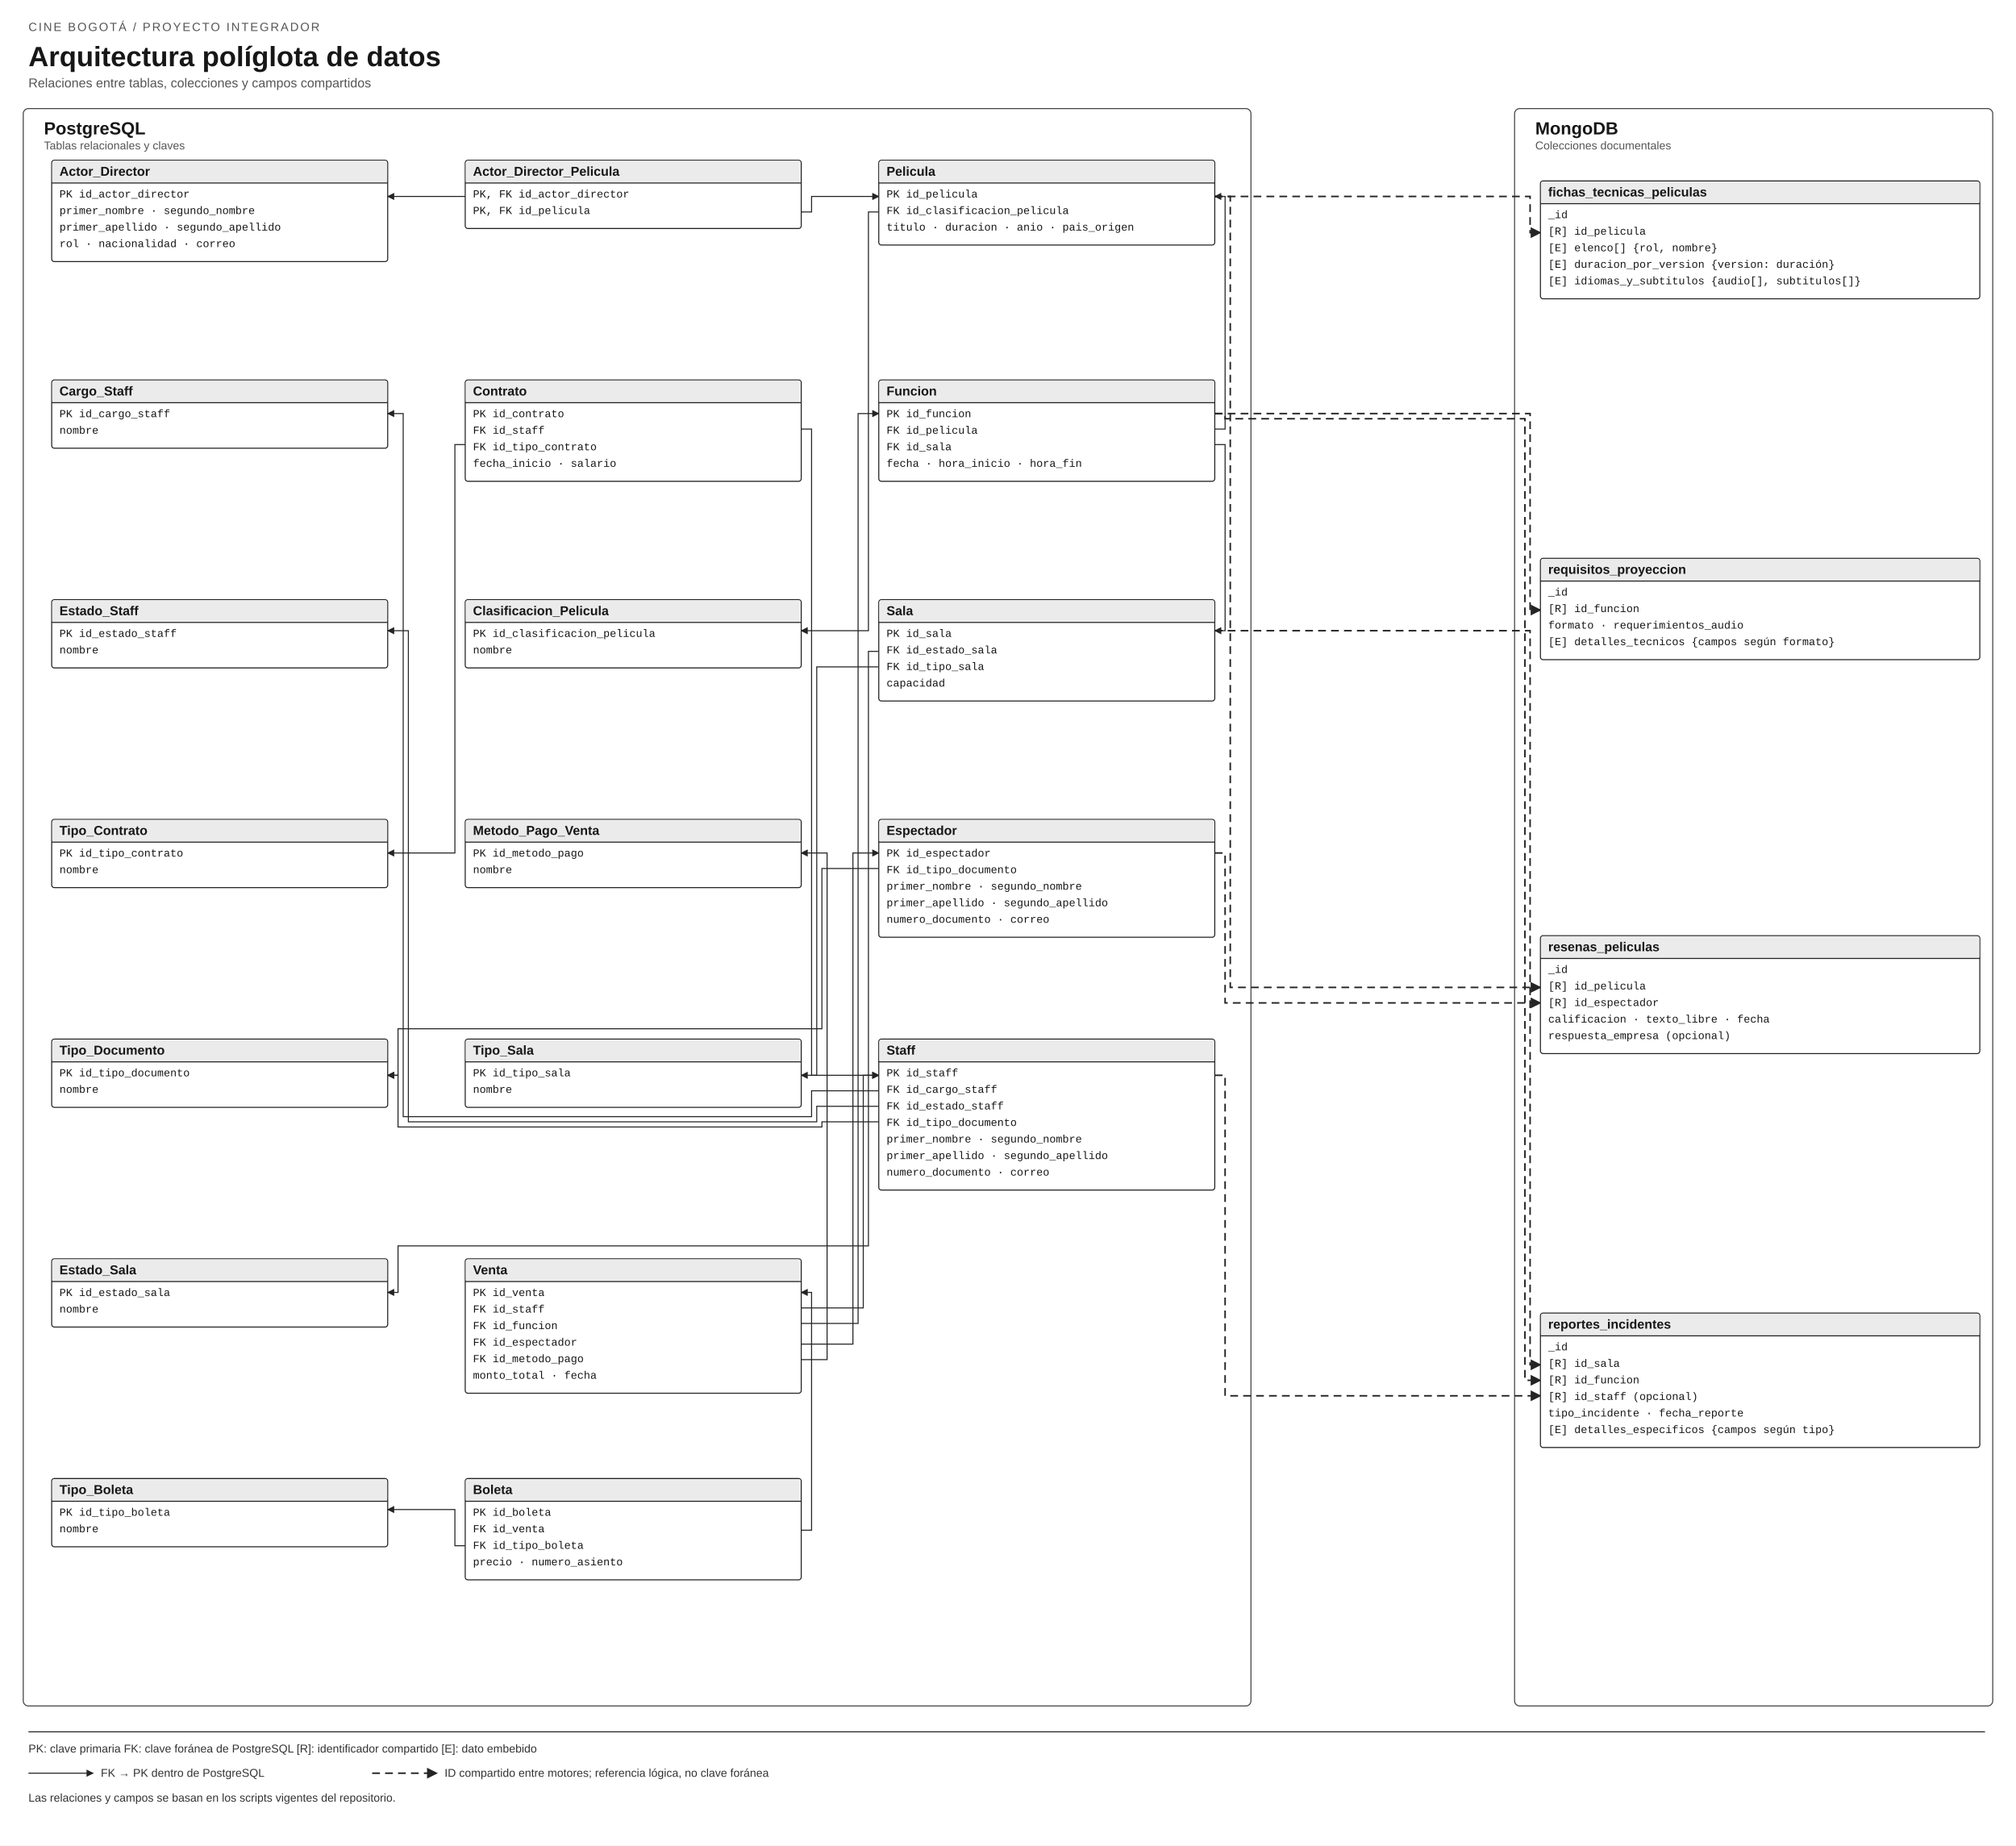
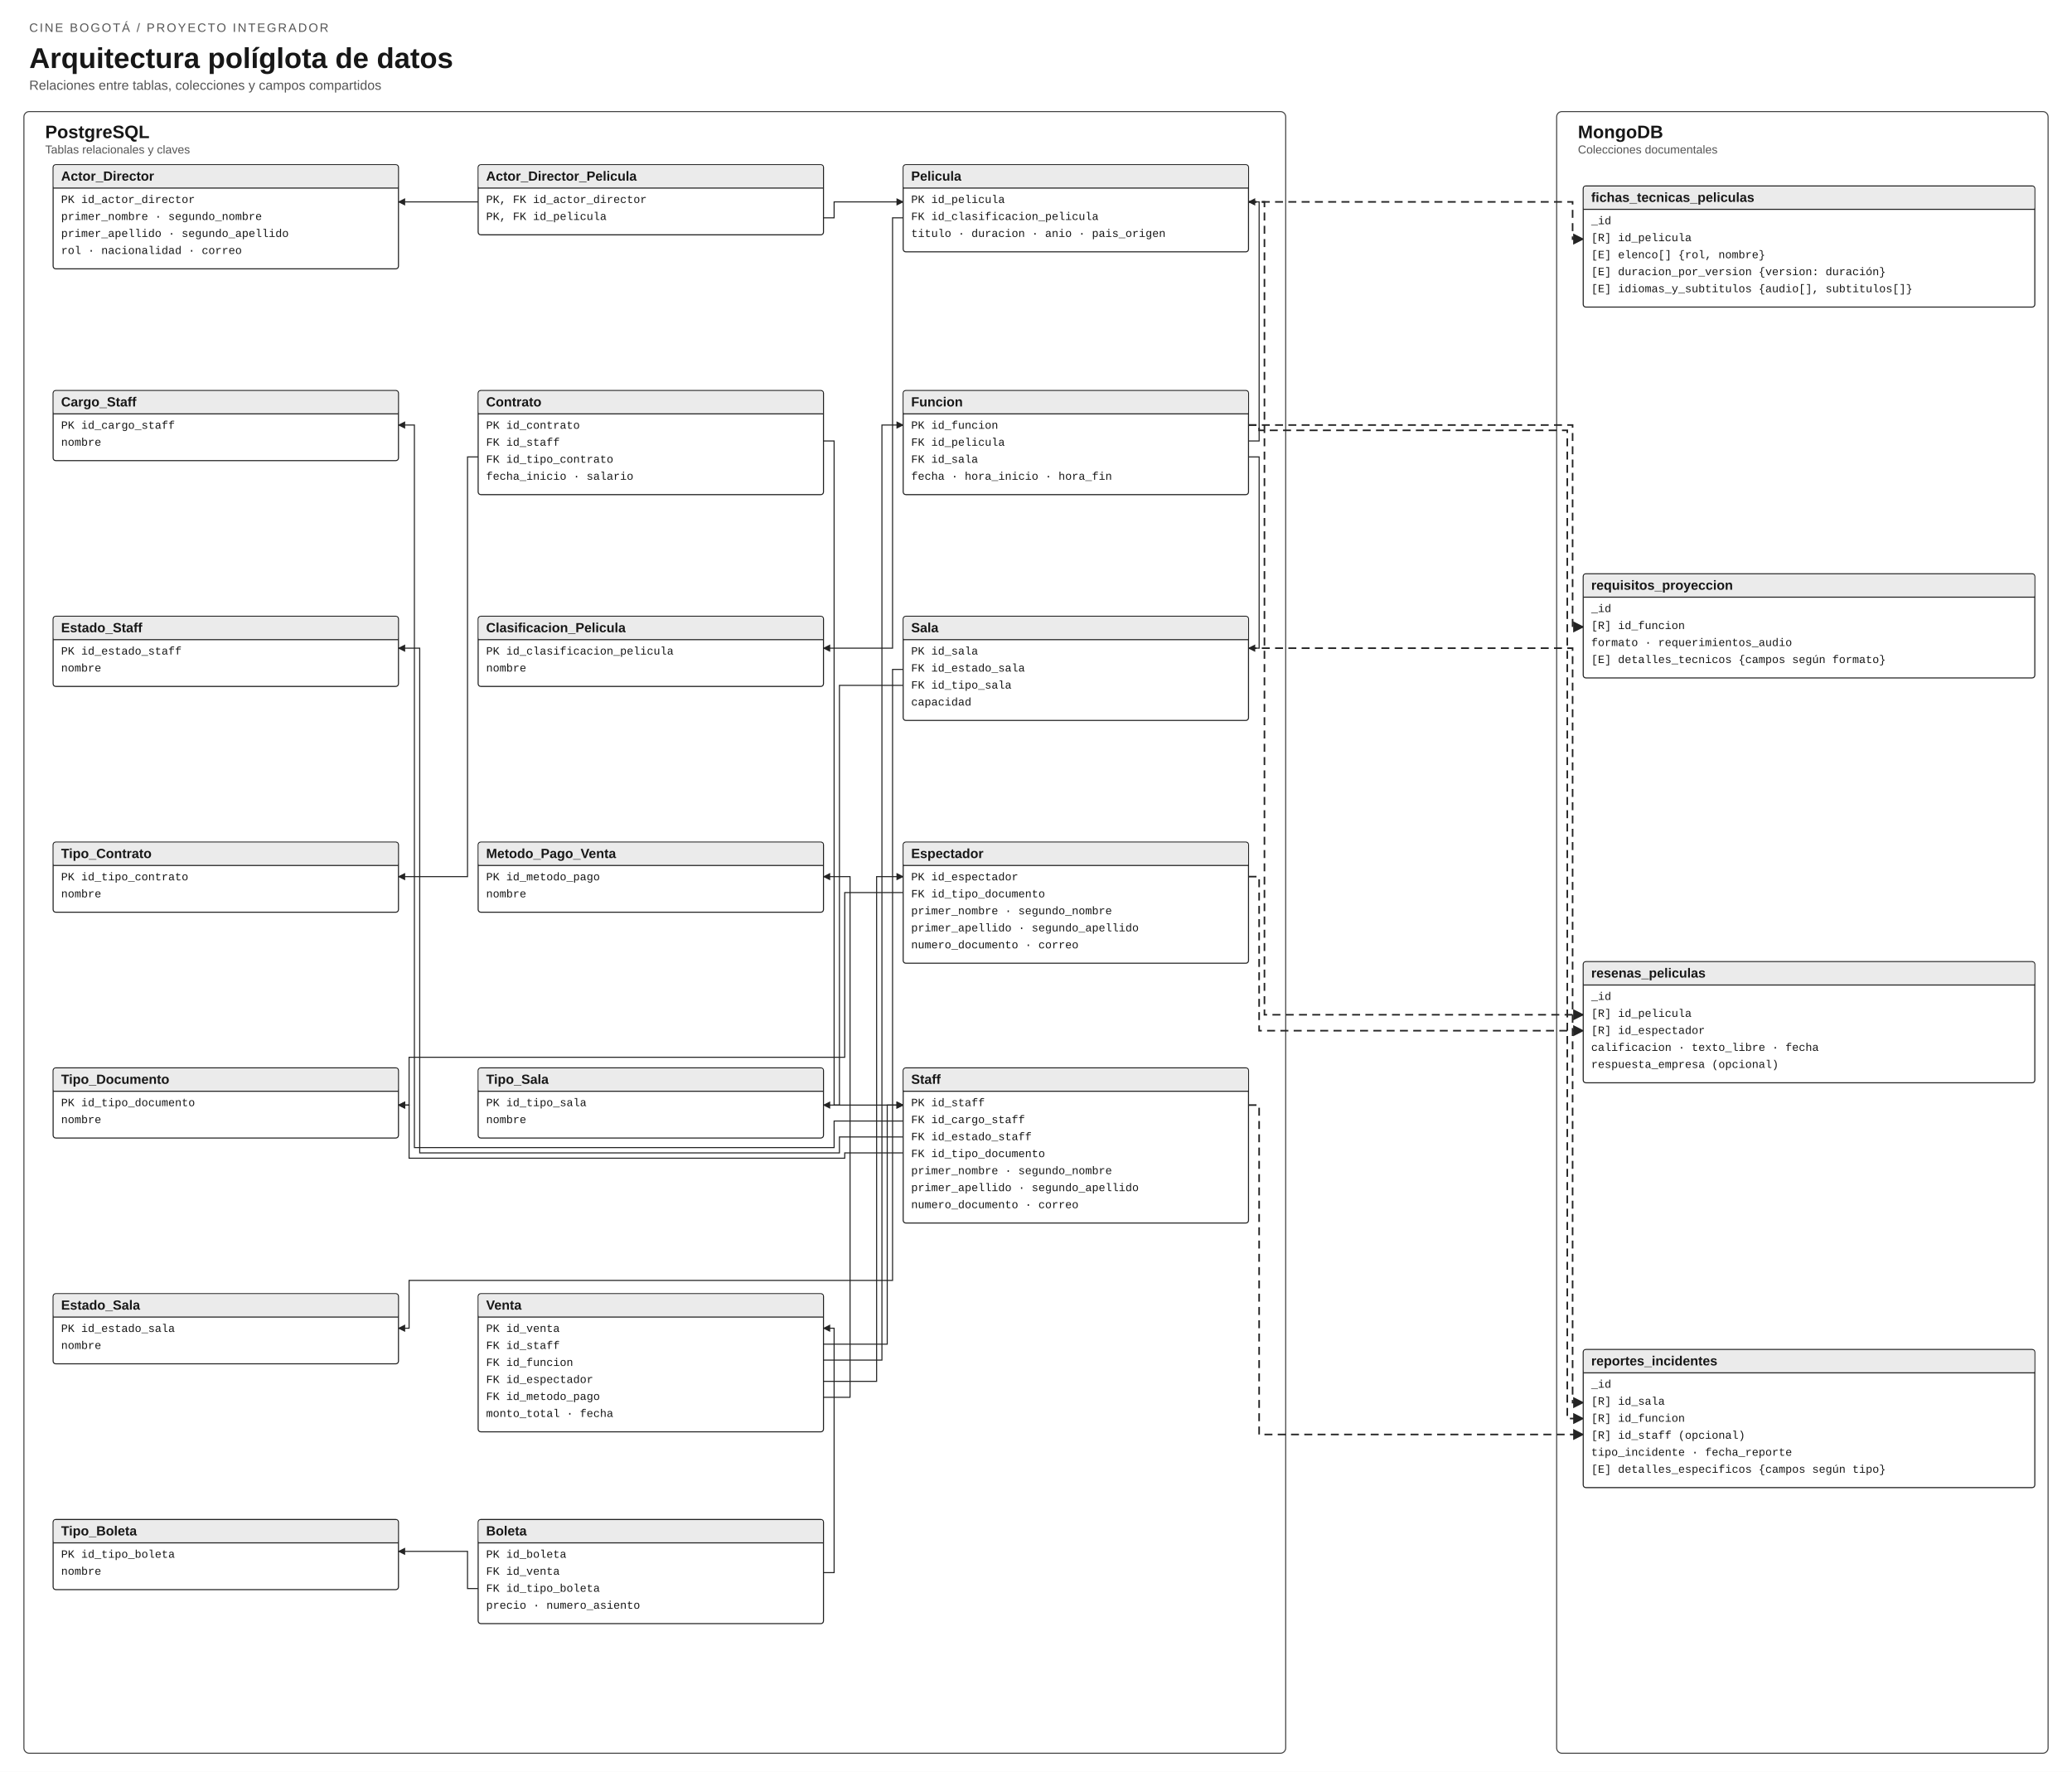
- <svg xmlns="http://www.w3.org/2000/svg" width="3900" height="3570" viewBox="0 0 3900 3570" role="img" aria-labelledby="titulo descripcion">
+ <svg xmlns="http://www.w3.org/2000/svg" width="3900" height="3335" viewBox="0 0 3900 3335" role="img" aria-labelledby="titulo descripcion">
  <defs>
    <marker id="arrow-solid" viewBox="0 0 10 10" refX="9" refY="5" markerWidth="7" markerHeight="7" orient="auto">
      <path d="M0 0 L10 5 L0 10 Z" fill="#242424" />
    </marker>
    <marker id="arrow-dashed" viewBox="0 0 10 10" refX="9" refY="5" markerWidth="7" markerHeight="7" orient="auto">
      <path d="M0 0 L10 5 L0 10 Z" fill="#242424" />
    </marker>
  </defs>
  <style>text{font-family:"Segoe UI",Arial,sans-serif;fill:#171717}.eyebrow{font-size:23px;letter-spacing:3px;fill:#555}.title{font-size:54px;font-weight:700}.subtitle{font-size:25px;fill:#555}.panelTitle{font-size:34px;font-weight:700}.panelSub{font-size:22px;fill:#555}.cardTitle{font-size:25px;font-weight:700}.field{font-family:Consolas,"Courier New",monospace;font-size:21px}.legend{font-size:22px;fill:#333}</style>
-   <rect width="3900" height="3570" fill="#fff" />
+   <rect width="3900" height="3335" fill="#fff" />
  <text x="55" y="60" class="eyebrow">CINE BOGOTÁ / PROYECTO INTEGRADOR</text>
  <text x="55" y="128" class="title">Arquitectura políglota de datos</text>
  <text x="55" y="169" class="subtitle">Relaciones entre tablas, colecciones y campos compartidos</text>
  <rect x="45" y="210" width="2375" height="3090" rx="10" fill="#fff" stroke="#444" stroke-width="2" />
  <rect x="2930" y="210" width="925" height="3090" rx="10" fill="#fff" stroke="#444" stroke-width="2" />
  <text x="85" y="260" class="panelTitle">PostgreSQL</text>
  <text x="85" y="289" class="panelSub">Tablas relacionales y claves</text>
  <text x="2970" y="260" class="panelTitle">MongoDB</text>
  <text x="2970" y="289" class="panelSub">Colecciones documentales</text>
  <g id="relaciones">
    <path d="M 900 380 L 880 380 L 770 380 L 750 380" fill="none" stroke="#242424" stroke-width="2" marker-end="url(#arrow-solid)" />
    <path d="M 1550 410 L 1570 410 L 1570 380 L 1680 380 L 1700 380" fill="none" stroke="#242424" stroke-width="2" marker-end="url(#arrow-solid)" />
    <path d="M 1550 830 L 1570 830 L 1570 2080 L 1680 2080 L 1700 2080" fill="none" stroke="#242424" stroke-width="2" marker-end="url(#arrow-solid)" />
    <path d="M 900 860 L 880 860 L 880 1650 L 770 1650 L 750 1650" fill="none" stroke="#242424" stroke-width="2" marker-end="url(#arrow-solid)" />
    <path d="M 1700 410 L 1680 410 L 1680 1220 L 1570 1220 L 1550 1220" fill="none" stroke="#242424" stroke-width="2" marker-end="url(#arrow-solid)" />
    <path d="M 2350 830 L 2370 830 L 2370 380 L 2350 380" fill="none" stroke="#242424" stroke-width="2" marker-end="url(#arrow-solid)" />
    <path d="M 2350 860 L 2370 860 L 2370 1220 L 2350 1220" fill="none" stroke="#242424" stroke-width="2" marker-end="url(#arrow-solid)" />
    <path d="M 1700 1260 L 1680 1260 L 1680 2410 L 770 2410 L 770 2500 L 750 2500" fill="none" stroke="#242424" stroke-width="2" marker-end="url(#arrow-solid)" />
    <path d="M 1700 1290 L 1680 1290 L 1580 1290 L 1580 2080 L 1570 2080 L 1550 2080" fill="none" stroke="#242424" stroke-width="2" marker-end="url(#arrow-solid)" />
    <path d="M 1700 1680 L 1680 1680 L 1590 1680 L 1590 1990 L 770 1990 L 770 2080 L 750 2080" fill="none" stroke="#242424" stroke-width="2" marker-end="url(#arrow-solid)" />
    <path d="M 1700 2110 L 1680 2110 L 1570 2110 L 1570 2160 L 780 2160 L 780 800 L 770 800 L 750 800" fill="none" stroke="#242424" stroke-width="2" marker-end="url(#arrow-solid)" />
    <path d="M 1700 2140 L 1680 2140 L 1580 2140 L 1580 2170 L 790 2170 L 790 1220 L 770 1220 L 750 1220" fill="none" stroke="#242424" stroke-width="2" marker-end="url(#arrow-solid)" />
    <path d="M 1700 2170 L 1680 2170 L 1590 2170 L 1590 2180 L 770 2180 L 770 2080 L 750 2080" fill="none" stroke="#242424" stroke-width="2" marker-end="url(#arrow-solid)" />
    <path d="M 1550 2530 L 1570 2530 L 1670 2530 L 1670 2080 L 1680 2080 L 1700 2080" fill="none" stroke="#242424" stroke-width="2" marker-end="url(#arrow-solid)" />
    <path d="M 1550 2560 L 1570 2560 L 1660 2560 L 1660 800 L 1680 800 L 1700 800" fill="none" stroke="#242424" stroke-width="2" marker-end="url(#arrow-solid)" />
    <path d="M 1550 2600 L 1570 2600 L 1650 2600 L 1650 1650 L 1680 1650 L 1700 1650" fill="none" stroke="#242424" stroke-width="2" marker-end="url(#arrow-solid)" />
    <path d="M 1550 2630 L 1570 2630 L 1600 2630 L 1600 1650 L 1570 1650 L 1550 1650" fill="none" stroke="#242424" stroke-width="2" marker-end="url(#arrow-solid)" />
    <path d="M 1550 2960 L 1570 2960 L 1570 2500 L 1550 2500" fill="none" stroke="#242424" stroke-width="2" marker-end="url(#arrow-solid)" />
    <path d="M 900 2990 L 880 2990 L 880 2920 L 770 2920 L 750 2920" fill="none" stroke="#242424" stroke-width="2" marker-end="url(#arrow-solid)" />
    <path d="M 2350 380 L 2370 380 L 2960 380 L 2960 450 L 2980 450" fill="none" stroke="#242424" stroke-width="3" stroke-dasharray="15 10" marker-end="url(#arrow-dashed)" />
    <path d="M 2350 800 L 2370 800 L 2960 800 L 2960 1180 L 2980 1180" fill="none" stroke="#242424" stroke-width="3" stroke-dasharray="15 10" marker-end="url(#arrow-dashed)" />
    <path d="M 2350 380 L 2370 380 L 2380 380 L 2380 1910 L 2960 1910 L 2980 1910" fill="none" stroke="#242424" stroke-width="3" stroke-dasharray="15 10" marker-end="url(#arrow-dashed)" />
    <path d="M 2350 1650 L 2370 1650 L 2370 1940 L 2960 1940 L 2980 1940" fill="none" stroke="#242424" stroke-width="3" stroke-dasharray="15 10" marker-end="url(#arrow-dashed)" />
    <path d="M 2350 1220 L 2370 1220 L 2960 1220 L 2960 2640 L 2980 2640" fill="none" stroke="#242424" stroke-width="3" stroke-dasharray="15 10" marker-end="url(#arrow-dashed)" />
    <path d="M 2350 800 L 2370 800 L 2370 810 L 2950 810 L 2950 2670 L 2960 2670 L 2980 2670" fill="none" stroke="#242424" stroke-width="3" stroke-dasharray="15 10" marker-end="url(#arrow-dashed)" />
    <path d="M 2350 2080 L 2370 2080 L 2370 2700 L 2960 2700 L 2980 2700" fill="none" stroke="#242424" stroke-width="3" stroke-dasharray="15 10" marker-end="url(#arrow-dashed)" />
  </g>
  <g id="Actor_Director">
    <rect x="100" y="310" width="650" height="196" rx="5" fill="#fff" stroke="#222" stroke-width="2" />
    <rect x="101" y="311" width="648" height="43" rx="4" fill="#ebebeb" />
    <path d="M100 354 H750" stroke="#222" stroke-width="2" />
    <text x="115" y="340" class="cardTitle">Actor_Director</text>
    <text x="115" y="382" class="field">PK id_actor_director</text>
    <text x="115" y="414" class="field">primer_nombre · segundo_nombre</text>
    <text x="115" y="446" class="field">primer_apellido · segundo_apellido</text>
    <text x="115" y="478" class="field">rol · nacionalidad · correo</text>
  </g>
  <g id="Cargo_Staff">
    <rect x="100" y="735" width="650" height="132" rx="5" fill="#fff" stroke="#222" stroke-width="2" />
    <rect x="101" y="736" width="648" height="43" rx="4" fill="#ebebeb" />
    <path d="M100 779 H750" stroke="#222" stroke-width="2" />
    <text x="115" y="765" class="cardTitle">Cargo_Staff</text>
    <text x="115" y="807" class="field">PK id_cargo_staff</text>
    <text x="115" y="839" class="field">nombre</text>
  </g>
  <g id="Estado_Staff">
    <rect x="100" y="1160" width="650" height="132" rx="5" fill="#fff" stroke="#222" stroke-width="2" />
    <rect x="101" y="1161" width="648" height="43" rx="4" fill="#ebebeb" />
    <path d="M100 1204 H750" stroke="#222" stroke-width="2" />
    <text x="115" y="1190" class="cardTitle">Estado_Staff</text>
    <text x="115" y="1232" class="field">PK id_estado_staff</text>
    <text x="115" y="1264" class="field">nombre</text>
  </g>
  <g id="Tipo_Contrato">
    <rect x="100" y="1585" width="650" height="132" rx="5" fill="#fff" stroke="#222" stroke-width="2" />
    <rect x="101" y="1586" width="648" height="43" rx="4" fill="#ebebeb" />
    <path d="M100 1629 H750" stroke="#222" stroke-width="2" />
    <text x="115" y="1615" class="cardTitle">Tipo_Contrato</text>
    <text x="115" y="1657" class="field">PK id_tipo_contrato</text>
    <text x="115" y="1689" class="field">nombre</text>
  </g>
  <g id="Tipo_Documento">
    <rect x="100" y="2010" width="650" height="132" rx="5" fill="#fff" stroke="#222" stroke-width="2" />
    <rect x="101" y="2011" width="648" height="43" rx="4" fill="#ebebeb" />
    <path d="M100 2054 H750" stroke="#222" stroke-width="2" />
    <text x="115" y="2040" class="cardTitle">Tipo_Documento</text>
    <text x="115" y="2082" class="field">PK id_tipo_documento</text>
    <text x="115" y="2114" class="field">nombre</text>
  </g>
  <g id="Estado_Sala">
    <rect x="100" y="2435" width="650" height="132" rx="5" fill="#fff" stroke="#222" stroke-width="2" />
    <rect x="101" y="2436" width="648" height="43" rx="4" fill="#ebebeb" />
    <path d="M100 2479 H750" stroke="#222" stroke-width="2" />
    <text x="115" y="2465" class="cardTitle">Estado_Sala</text>
    <text x="115" y="2507" class="field">PK id_estado_sala</text>
    <text x="115" y="2539" class="field">nombre</text>
  </g>
  <g id="Tipo_Boleta">
    <rect x="100" y="2860" width="650" height="132" rx="5" fill="#fff" stroke="#222" stroke-width="2" />
    <rect x="101" y="2861" width="648" height="43" rx="4" fill="#ebebeb" />
    <path d="M100 2904 H750" stroke="#222" stroke-width="2" />
    <text x="115" y="2890" class="cardTitle">Tipo_Boleta</text>
    <text x="115" y="2932" class="field">PK id_tipo_boleta</text>
    <text x="115" y="2964" class="field">nombre</text>
  </g>
  <g id="Actor_Director_Pelicula">
    <rect x="900" y="310" width="650" height="132" rx="5" fill="#fff" stroke="#222" stroke-width="2" />
    <rect x="901" y="311" width="648" height="43" rx="4" fill="#ebebeb" />
    <path d="M900 354 H1550" stroke="#222" stroke-width="2" />
    <text x="915" y="340" class="cardTitle">Actor_Director_Pelicula</text>
    <text x="915" y="382" class="field">PK, FK id_actor_director</text>
    <text x="915" y="414" class="field">PK, FK id_pelicula</text>
  </g>
  <g id="Contrato">
    <rect x="900" y="735" width="650" height="196" rx="5" fill="#fff" stroke="#222" stroke-width="2" />
    <rect x="901" y="736" width="648" height="43" rx="4" fill="#ebebeb" />
    <path d="M900 779 H1550" stroke="#222" stroke-width="2" />
    <text x="915" y="765" class="cardTitle">Contrato</text>
    <text x="915" y="807" class="field">PK id_contrato</text>
    <text x="915" y="839" class="field">FK id_staff</text>
    <text x="915" y="871" class="field">FK id_tipo_contrato</text>
    <text x="915" y="903" class="field">fecha_inicio · salario</text>
  </g>
  <g id="Clasificacion_Pelicula">
    <rect x="900" y="1160" width="650" height="132" rx="5" fill="#fff" stroke="#222" stroke-width="2" />
    <rect x="901" y="1161" width="648" height="43" rx="4" fill="#ebebeb" />
    <path d="M900 1204 H1550" stroke="#222" stroke-width="2" />
    <text x="915" y="1190" class="cardTitle">Clasificacion_Pelicula</text>
    <text x="915" y="1232" class="field">PK id_clasificacion_pelicula</text>
    <text x="915" y="1264" class="field">nombre</text>
  </g>
  <g id="Metodo_Pago_Venta">
    <rect x="900" y="1585" width="650" height="132" rx="5" fill="#fff" stroke="#222" stroke-width="2" />
    <rect x="901" y="1586" width="648" height="43" rx="4" fill="#ebebeb" />
    <path d="M900 1629 H1550" stroke="#222" stroke-width="2" />
    <text x="915" y="1615" class="cardTitle">Metodo_Pago_Venta</text>
    <text x="915" y="1657" class="field">PK id_metodo_pago</text>
    <text x="915" y="1689" class="field">nombre</text>
  </g>
  <g id="Tipo_Sala">
    <rect x="900" y="2010" width="650" height="132" rx="5" fill="#fff" stroke="#222" stroke-width="2" />
    <rect x="901" y="2011" width="648" height="43" rx="4" fill="#ebebeb" />
    <path d="M900 2054 H1550" stroke="#222" stroke-width="2" />
    <text x="915" y="2040" class="cardTitle">Tipo_Sala</text>
    <text x="915" y="2082" class="field">PK id_tipo_sala</text>
    <text x="915" y="2114" class="field">nombre</text>
  </g>
  <g id="Venta">
    <rect x="900" y="2435" width="650" height="260" rx="5" fill="#fff" stroke="#222" stroke-width="2" />
    <rect x="901" y="2436" width="648" height="43" rx="4" fill="#ebebeb" />
    <path d="M900 2479 H1550" stroke="#222" stroke-width="2" />
    <text x="915" y="2465" class="cardTitle">Venta</text>
    <text x="915" y="2507" class="field">PK id_venta</text>
    <text x="915" y="2539" class="field">FK id_staff</text>
    <text x="915" y="2571" class="field">FK id_funcion</text>
    <text x="915" y="2603" class="field">FK id_espectador</text>
    <text x="915" y="2635" class="field">FK id_metodo_pago</text>
    <text x="915" y="2667" class="field">monto_total · fecha</text>
  </g>
  <g id="Boleta">
    <rect x="900" y="2860" width="650" height="196" rx="5" fill="#fff" stroke="#222" stroke-width="2" />
    <rect x="901" y="2861" width="648" height="43" rx="4" fill="#ebebeb" />
    <path d="M900 2904 H1550" stroke="#222" stroke-width="2" />
    <text x="915" y="2890" class="cardTitle">Boleta</text>
    <text x="915" y="2932" class="field">PK id_boleta</text>
    <text x="915" y="2964" class="field">FK id_venta</text>
    <text x="915" y="2996" class="field">FK id_tipo_boleta</text>
    <text x="915" y="3028" class="field">precio · numero_asiento</text>
  </g>
  <g id="Pelicula">
    <rect x="1700" y="310" width="650" height="164" rx="5" fill="#fff" stroke="#222" stroke-width="2" />
    <rect x="1701" y="311" width="648" height="43" rx="4" fill="#ebebeb" />
    <path d="M1700 354 H2350" stroke="#222" stroke-width="2" />
    <text x="1715" y="340" class="cardTitle">Pelicula</text>
    <text x="1715" y="382" class="field">PK id_pelicula</text>
    <text x="1715" y="414" class="field">FK id_clasificacion_pelicula</text>
    <text x="1715" y="446" class="field">titulo · duracion · anio · pais_origen</text>
  </g>
  <g id="Funcion">
    <rect x="1700" y="735" width="650" height="196" rx="5" fill="#fff" stroke="#222" stroke-width="2" />
    <rect x="1701" y="736" width="648" height="43" rx="4" fill="#ebebeb" />
    <path d="M1700 779 H2350" stroke="#222" stroke-width="2" />
    <text x="1715" y="765" class="cardTitle">Funcion</text>
    <text x="1715" y="807" class="field">PK id_funcion</text>
    <text x="1715" y="839" class="field">FK id_pelicula</text>
    <text x="1715" y="871" class="field">FK id_sala</text>
    <text x="1715" y="903" class="field">fecha · hora_inicio · hora_fin</text>
  </g>
  <g id="Sala">
    <rect x="1700" y="1160" width="650" height="196" rx="5" fill="#fff" stroke="#222" stroke-width="2" />
    <rect x="1701" y="1161" width="648" height="43" rx="4" fill="#ebebeb" />
    <path d="M1700 1204 H2350" stroke="#222" stroke-width="2" />
    <text x="1715" y="1190" class="cardTitle">Sala</text>
    <text x="1715" y="1232" class="field">PK id_sala</text>
    <text x="1715" y="1264" class="field">FK id_estado_sala</text>
    <text x="1715" y="1296" class="field">FK id_tipo_sala</text>
    <text x="1715" y="1328" class="field">capacidad</text>
  </g>
  <g id="Espectador">
    <rect x="1700" y="1585" width="650" height="228" rx="5" fill="#fff" stroke="#222" stroke-width="2" />
    <rect x="1701" y="1586" width="648" height="43" rx="4" fill="#ebebeb" />
    <path d="M1700 1629 H2350" stroke="#222" stroke-width="2" />
    <text x="1715" y="1615" class="cardTitle">Espectador</text>
    <text x="1715" y="1657" class="field">PK id_espectador</text>
    <text x="1715" y="1689" class="field">FK id_tipo_documento</text>
    <text x="1715" y="1721" class="field">primer_nombre · segundo_nombre</text>
    <text x="1715" y="1753" class="field">primer_apellido · segundo_apellido</text>
    <text x="1715" y="1785" class="field">numero_documento · correo</text>
  </g>
  <g id="Staff">
    <rect x="1700" y="2010" width="650" height="292" rx="5" fill="#fff" stroke="#222" stroke-width="2" />
    <rect x="1701" y="2011" width="648" height="43" rx="4" fill="#ebebeb" />
    <path d="M1700 2054 H2350" stroke="#222" stroke-width="2" />
    <text x="1715" y="2040" class="cardTitle">Staff</text>
    <text x="1715" y="2082" class="field">PK id_staff</text>
    <text x="1715" y="2114" class="field">FK id_cargo_staff</text>
    <text x="1715" y="2146" class="field">FK id_estado_staff</text>
    <text x="1715" y="2178" class="field">FK id_tipo_documento</text>
    <text x="1715" y="2210" class="field">primer_nombre · segundo_nombre</text>
    <text x="1715" y="2242" class="field">primer_apellido · segundo_apellido</text>
    <text x="1715" y="2274" class="field">numero_documento · correo</text>
  </g>
  <g id="fichas_tecnicas_peliculas">
    <rect x="2980" y="350" width="850" height="228" rx="5" fill="#fff" stroke="#222" stroke-width="2" />
    <rect x="2981" y="351" width="848" height="43" rx="4" fill="#ebebeb" />
    <path d="M2980 394 H3830" stroke="#222" stroke-width="2" />
    <text x="2995" y="380" class="cardTitle">fichas_tecnicas_peliculas</text>
    <text x="2995" y="422" class="field">_id</text>
    <text x="2995" y="454" class="field">[R] id_pelicula</text>
    <text x="2995" y="486" class="field">[E] elenco[] {rol, nombre}</text>
    <text x="2995" y="518" class="field">[E] duracion_por_version {version: duración}</text>
    <text x="2995" y="550" class="field">[E] idiomas_y_subtitulos {audio[], subtitulos[]}</text>
  </g>
  <g id="requisitos_proyeccion">
    <rect x="2980" y="1080" width="850" height="196" rx="5" fill="#fff" stroke="#222" stroke-width="2" />
    <rect x="2981" y="1081" width="848" height="43" rx="4" fill="#ebebeb" />
    <path d="M2980 1124 H3830" stroke="#222" stroke-width="2" />
    <text x="2995" y="1110" class="cardTitle">requisitos_proyeccion</text>
    <text x="2995" y="1152" class="field">_id</text>
    <text x="2995" y="1184" class="field">[R] id_funcion</text>
    <text x="2995" y="1216" class="field">formato · requerimientos_audio</text>
    <text x="2995" y="1248" class="field">[E] detalles_tecnicos {campos según formato}</text>
  </g>
  <g id="resenas_peliculas">
    <rect x="2980" y="1810" width="850" height="228" rx="5" fill="#fff" stroke="#222" stroke-width="2" />
    <rect x="2981" y="1811" width="848" height="43" rx="4" fill="#ebebeb" />
    <path d="M2980 1854 H3830" stroke="#222" stroke-width="2" />
    <text x="2995" y="1840" class="cardTitle">resenas_peliculas</text>
    <text x="2995" y="1882" class="field">_id</text>
    <text x="2995" y="1914" class="field">[R] id_pelicula</text>
    <text x="2995" y="1946" class="field">[R] id_espectador</text>
    <text x="2995" y="1978" class="field">calificacion · texto_libre · fecha</text>
    <text x="2995" y="2010" class="field">respuesta_empresa (opcional)</text>
  </g>
  <g id="reportes_incidentes">
    <rect x="2980" y="2540" width="850" height="260" rx="5" fill="#fff" stroke="#222" stroke-width="2" />
    <rect x="2981" y="2541" width="848" height="43" rx="4" fill="#ebebeb" />
    <path d="M2980 2584 H3830" stroke="#222" stroke-width="2" />
    <text x="2995" y="2570" class="cardTitle">reportes_incidentes</text>
    <text x="2995" y="2612" class="field">_id</text>
    <text x="2995" y="2644" class="field">[R] id_sala</text>
    <text x="2995" y="2676" class="field">[R] id_funcion</text>
    <text x="2995" y="2708" class="field">[R] id_staff (opcional)</text>
    <text x="2995" y="2740" class="field">tipo_incidente · fecha_reporte</text>
    <text x="2995" y="2772" class="field">[E] detalles_especificos {campos según tipo}</text>
  </g>
-   <line x1="55" y1="3350" x2="3840" y2="3350" stroke="#222" stroke-width="2" />
-   <text x="55" y="3390" class="legend">PK: clave primaria    FK: clave foránea de PostgreSQL    [R]: identificador compartido    [E]: dato embebido</text>
-   <line x1="55" y1="3430" x2="180" y2="3430" stroke="#222" stroke-width="2" marker-end="url(#arrow-solid)" />
-   <text x="195" y="3437" class="legend">FK → PK dentro de PostgreSQL</text>
-   <line x1="720" y1="3430" x2="845" y2="3430" stroke="#222" stroke-width="3" stroke-dasharray="15 10" marker-end="url(#arrow-dashed)" />
-   <text x="860" y="3437" class="legend">ID compartido entre motores; referencia lógica, no clave foránea</text>
-   <text x="55" y="3485" class="legend">Las relaciones y campos se basan en los scripts vigentes del repositorio.</text>
</svg>
